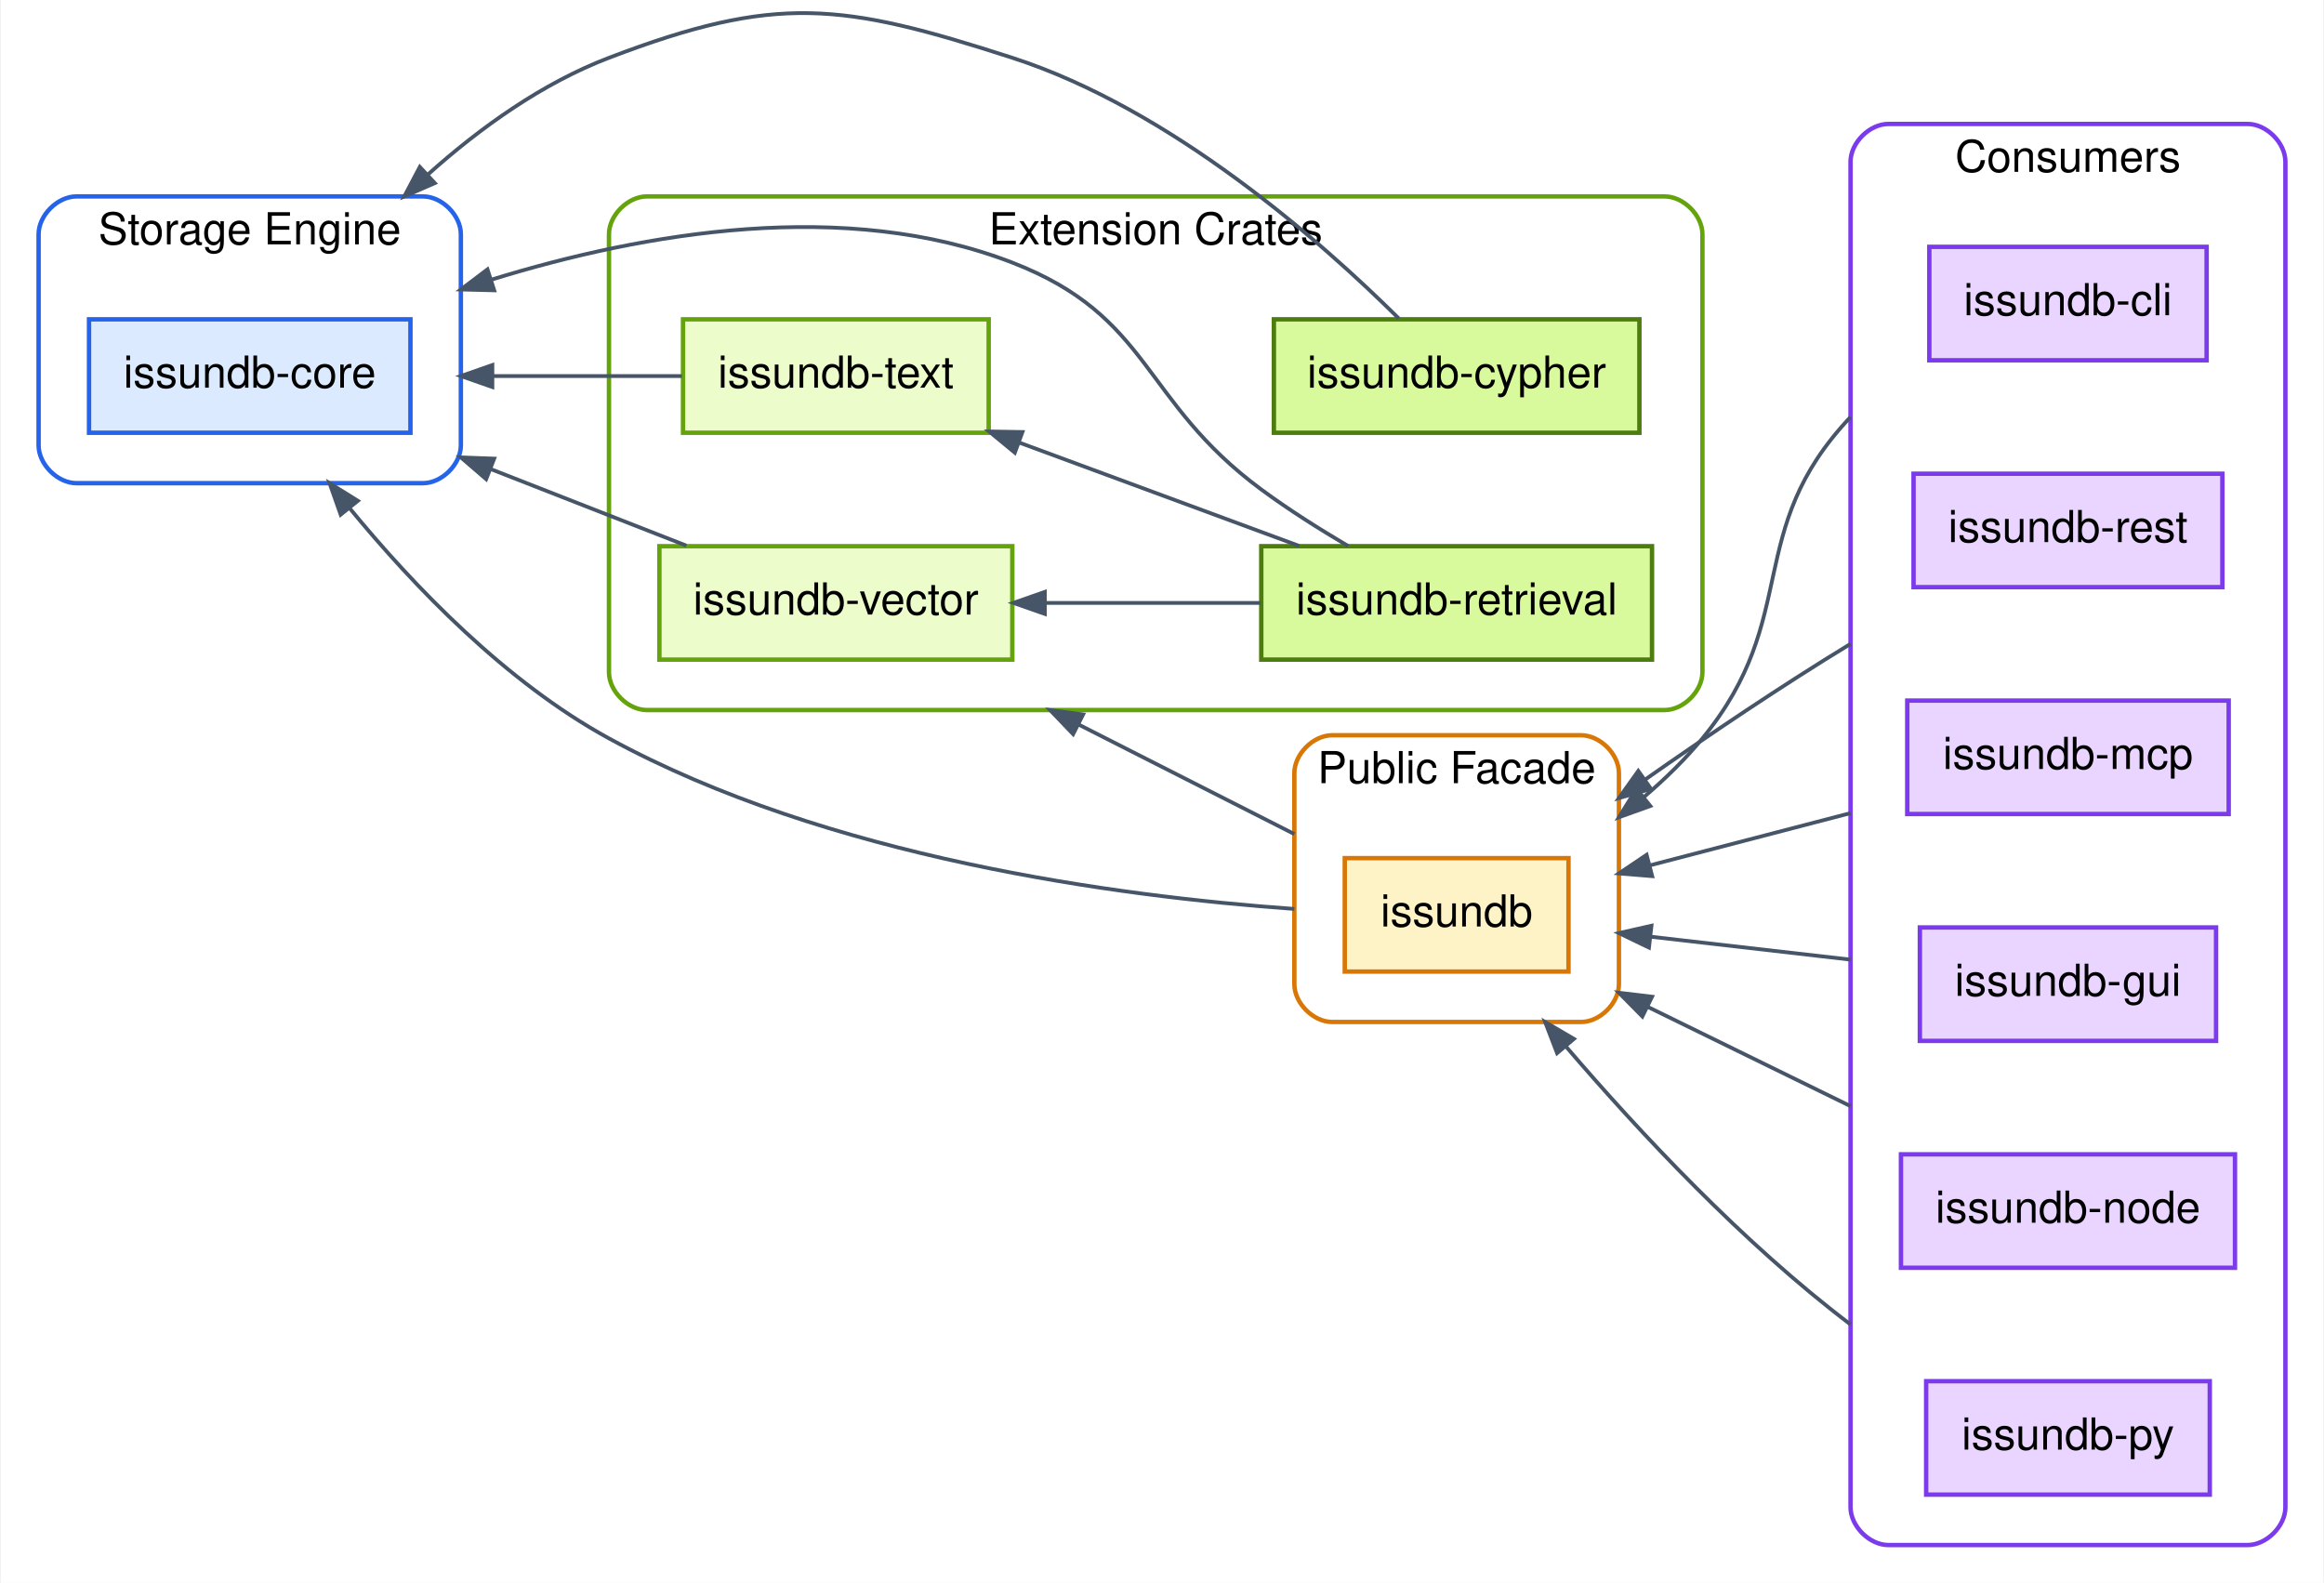
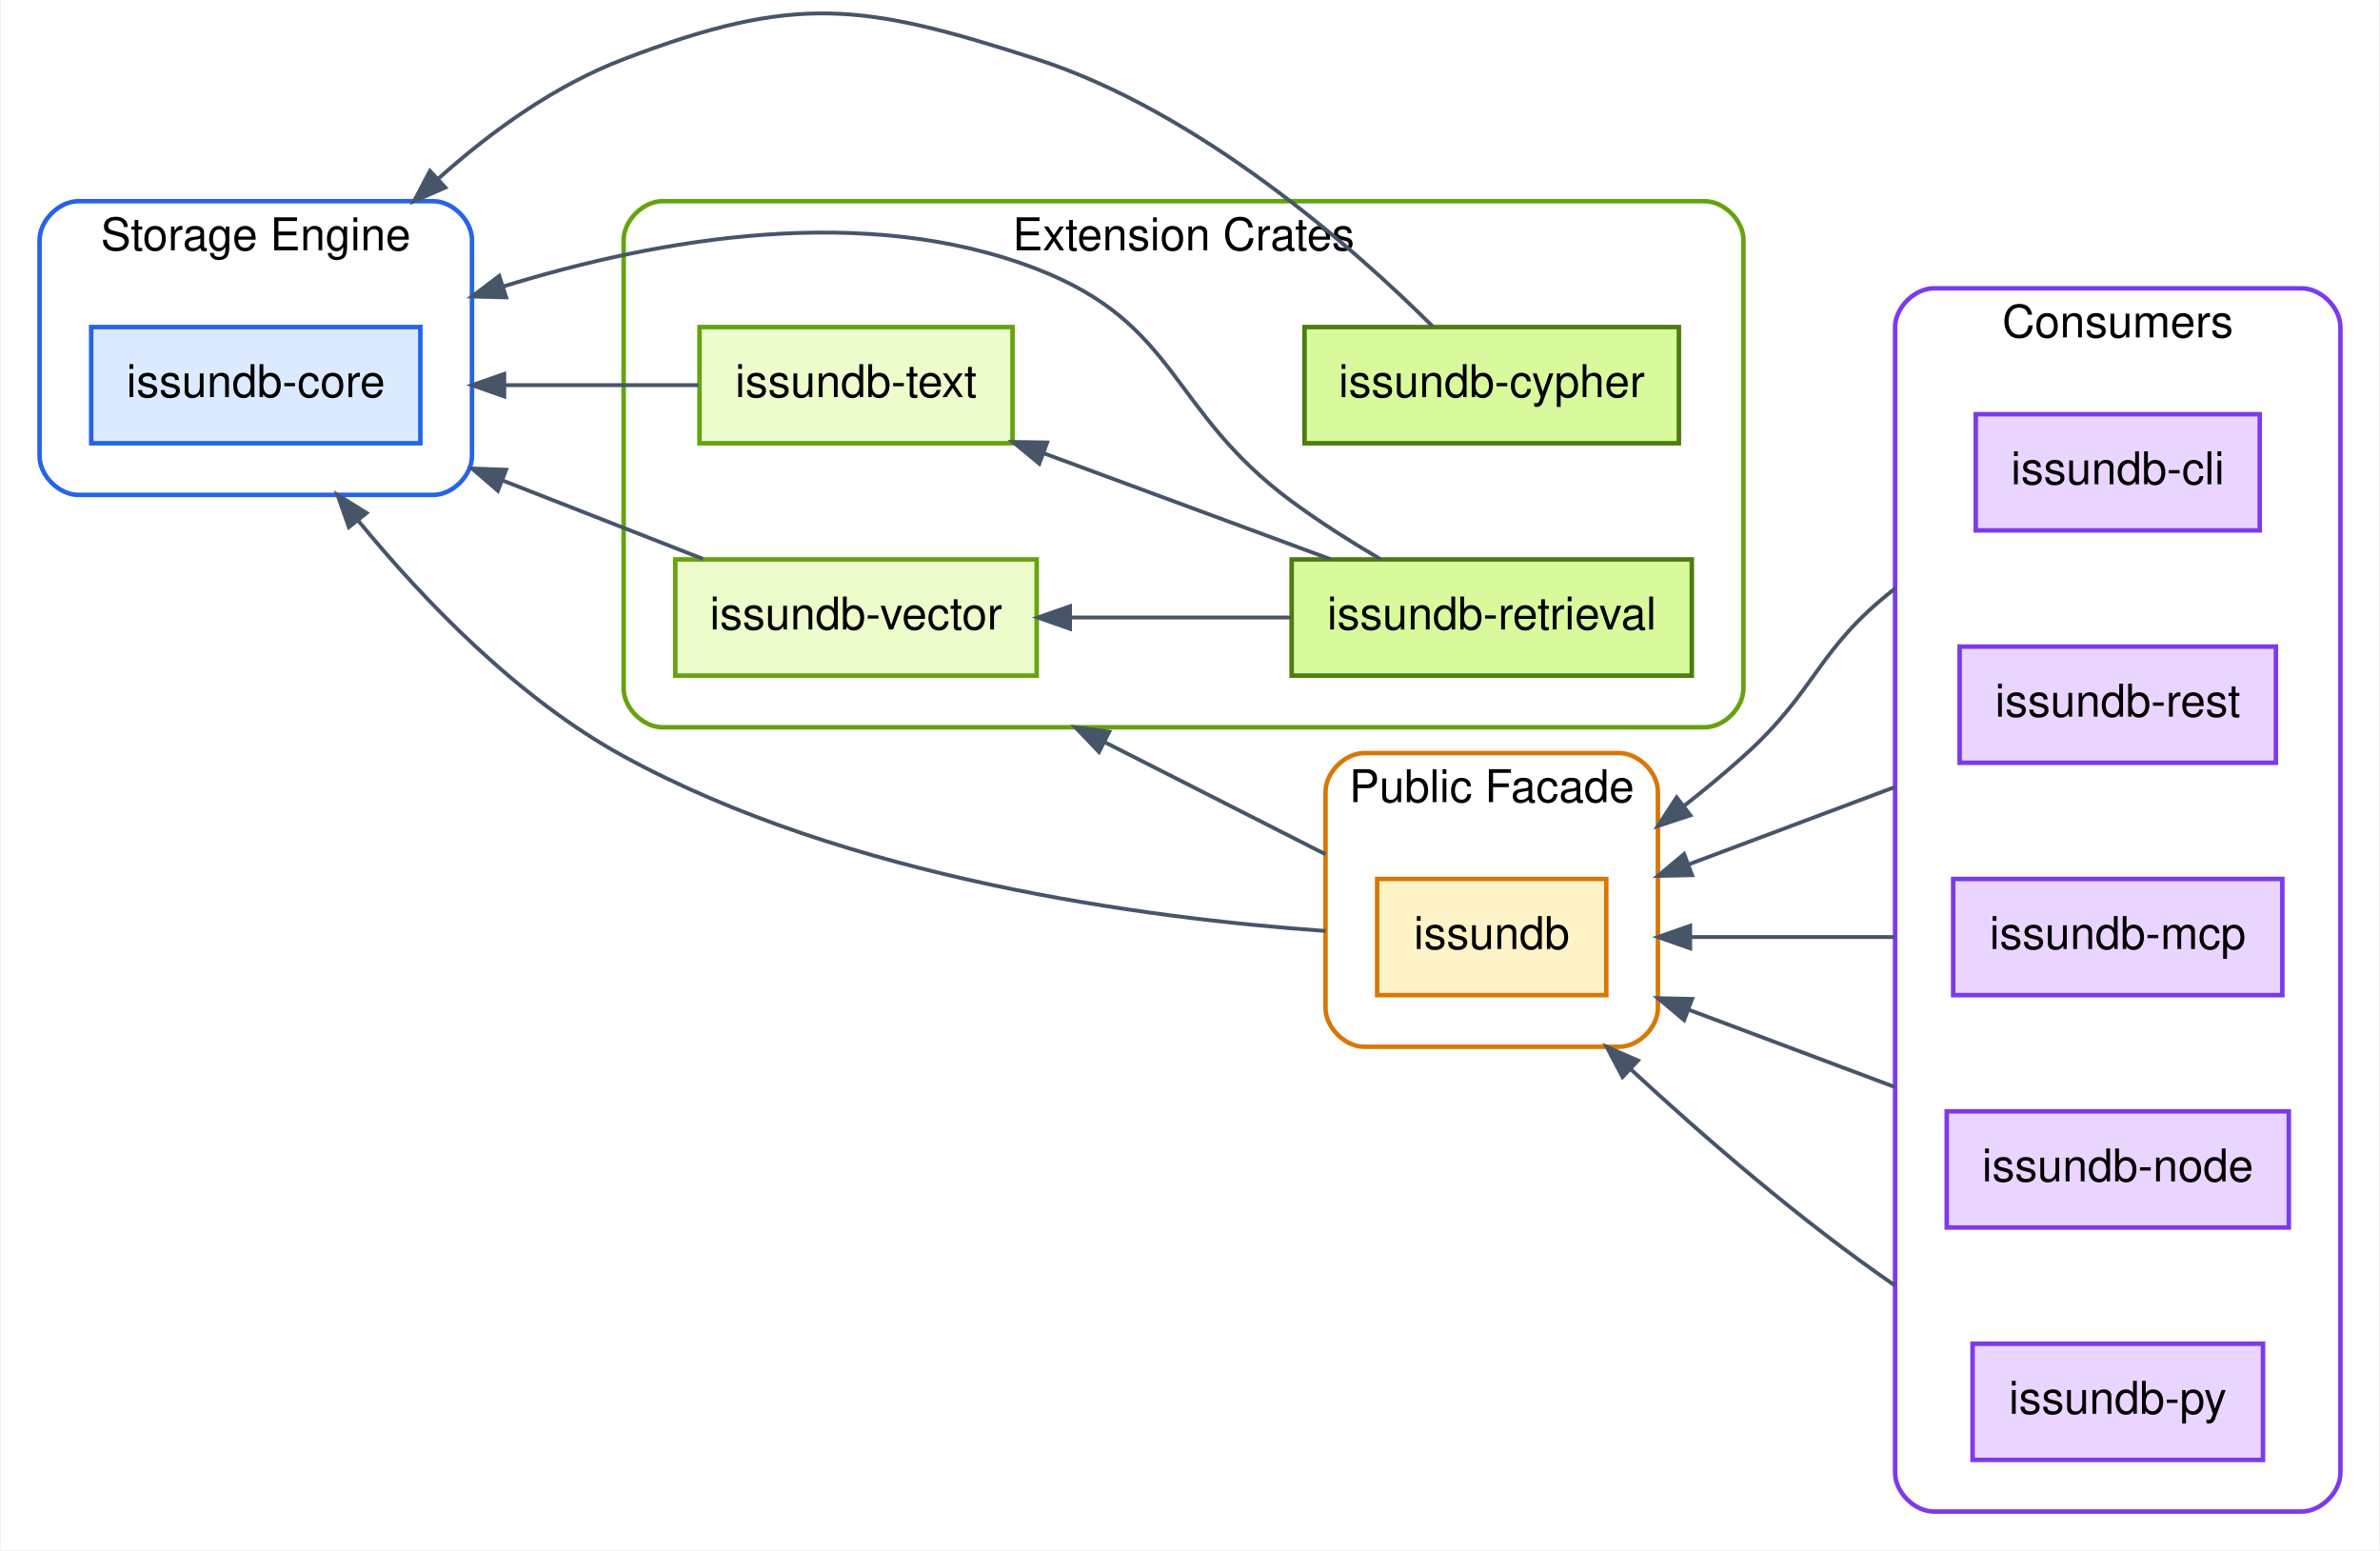
- <svg xmlns="http://www.w3.org/2000/svg" width="737pt" height="502pt" viewBox="0.00 0.00 737.00 502.34">
-   <g id="graph0" class="graph" transform="scale(1 1) rotate(0) translate(4 498.34)">
-     <polygon fill="white" stroke="transparent" points="-4,4 -4,-498.34 733,-498.34 733,4 -4,4" />
+ <svg xmlns="http://www.w3.org/2000/svg" width="737pt" height="480pt" viewBox="0.00 0.00 737.00 480.34">
+   <g id="graph0" class="graph" transform="scale(1 1) rotate(0) translate(4 476.34)">
+     <polygon fill="white" stroke="transparent" points="-4,4 -4,-476.34 733,-476.34 733,4 -4,4" />
    <g id="clust1" class="cluster">
-       <path fill="white" stroke="#2563eb" stroke-width="1.4" d="M20,-345C20,-345 130,-345 130,-345 136,-345 142,-351 142,-357 142,-357 142,-424 142,-424 142,-430 136,-436 130,-436 130,-436 20,-436 20,-436 14,-436 8,-430 8,-424 8,-424 8,-357 8,-357 8,-351 14,-345 20,-345" />
-       <text text-anchor="middle" x="75" y="-420.8" font-family="Helvetica,Arial,sans-serif" font-size="14.00">Storage Engine</text>
+       <path fill="white" stroke="#2563eb" stroke-width="1.4" d="M20,-323C20,-323 130,-323 130,-323 136,-323 142,-329 142,-335 142,-335 142,-402 142,-402 142,-408 136,-414 130,-414 130,-414 20,-414 20,-414 14,-414 8,-408 8,-402 8,-402 8,-335 8,-335 8,-329 14,-323 20,-323" />
+       <text text-anchor="middle" x="75" y="-398.8" font-family="Helvetica,Arial,sans-serif" font-size="14.00">Storage Engine</text>
    </g>
    <g id="clust2" class="cluster">
-       <path fill="white" stroke="#65a30d" stroke-width="1.4" d="M201,-273C201,-273 524,-273 524,-273 530,-273 536,-279 536,-285 536,-285 536,-424 536,-424 536,-430 530,-436 524,-436 524,-436 201,-436 201,-436 195,-436 189,-430 189,-424 189,-424 189,-285 189,-285 189,-279 195,-273 201,-273" />
-       <text text-anchor="middle" x="362.5" y="-420.8" font-family="Helvetica,Arial,sans-serif" font-size="14.00">Extension Crates</text>
+       <path fill="white" stroke="#65a30d" stroke-width="1.4" d="M201,-251C201,-251 524,-251 524,-251 530,-251 536,-257 536,-263 536,-263 536,-402 536,-402 536,-408 530,-414 524,-414 524,-414 201,-414 201,-414 195,-414 189,-408 189,-402 189,-402 189,-263 189,-263 189,-257 195,-251 201,-251" />
+       <text text-anchor="middle" x="362.5" y="-398.8" font-family="Helvetica,Arial,sans-serif" font-size="14.00">Extension Crates</text>
    </g>
    <g id="clust3" class="cluster">
-       <path fill="white" stroke="#d97706" stroke-width="1.4" d="M418.5,-174C418.5,-174 497.5,-174 497.5,-174 503.5,-174 509.5,-180 509.5,-186 509.5,-186 509.5,-253 509.5,-253 509.5,-259 503.5,-265 497.5,-265 497.5,-265 418.5,-265 418.5,-265 412.5,-265 406.5,-259 406.5,-253 406.5,-253 406.5,-186 406.5,-186 406.5,-180 412.5,-174 418.5,-174" />
-       <text text-anchor="middle" x="458" y="-249.8" font-family="Helvetica,Arial,sans-serif" font-size="14.00">Public Facade</text>
+       <path fill="white" stroke="#d97706" stroke-width="1.4" d="M418.5,-152C418.5,-152 497.5,-152 497.5,-152 503.5,-152 509.5,-158 509.5,-164 509.5,-164 509.5,-231 509.5,-231 509.5,-237 503.5,-243 497.5,-243 497.5,-243 418.5,-243 418.5,-243 412.5,-243 406.5,-237 406.5,-231 406.5,-231 406.5,-164 406.5,-164 406.5,-158 412.5,-152 418.5,-152" />
+       <text text-anchor="middle" x="458" y="-227.8" font-family="Helvetica,Arial,sans-serif" font-size="14.00">Public Facade</text>
    </g>
    <g id="clust4" class="cluster">
-       <path fill="white" stroke="#7c3aed" stroke-width="1.4" d="M595,-8C595,-8 709,-8 709,-8 715,-8 721,-14 721,-20 721,-20 721,-447 721,-447 721,-453 715,-459 709,-459 709,-459 595,-459 595,-459 589,-459 583,-453 583,-447 583,-447 583,-20 583,-20 583,-14 589,-8 595,-8" />
-       <text text-anchor="middle" x="652" y="-443.8" font-family="Helvetica,Arial,sans-serif" font-size="14.00">Consumers</text>
+       <path fill="white" stroke="#7c3aed" stroke-width="1.4" d="M595,-8C595,-8 709,-8 709,-8 715,-8 721,-14 721,-20 721,-20 721,-375 721,-375 721,-381 715,-387 709,-387 709,-387 595,-387 595,-387 589,-387 583,-381 583,-375 583,-375 583,-20 583,-20 583,-14 589,-8 595,-8" />
+       <text text-anchor="middle" x="652" y="-371.8" font-family="Helvetica,Arial,sans-serif" font-size="14.00">Consumers</text>
    </g>
    <g id="node1" class="node">
-       <polygon fill="#dbeafe" stroke="#2563eb" stroke-width="1.4" points="126,-397 24,-397 24,-361 126,-361 126,-397" />
-       <text text-anchor="middle" x="75" y="-375.3" font-family="Helvetica,Arial,sans-serif" font-size="14.00">issundb-core</text>
+       <polygon fill="#dbeafe" stroke="#2563eb" stroke-width="1.4" points="126,-375 24,-375 24,-339 126,-339 126,-375" />
+       <text text-anchor="middle" x="75" y="-353.3" font-family="Helvetica,Arial,sans-serif" font-size="14.00">issundb-core</text>
    </g>
    <g id="node2" class="node">
-       <polygon fill="#ecfccb" stroke="#65a30d" stroke-width="1.4" points="317,-325 205,-325 205,-289 317,-289 317,-325" />
-       <text text-anchor="middle" x="261" y="-303.3" font-family="Helvetica,Arial,sans-serif" font-size="14.00">issundb-vector</text>
+       <polygon fill="#ecfccb" stroke="#65a30d" stroke-width="1.4" points="317,-303 205,-303 205,-267 317,-267 317,-303" />
+       <text text-anchor="middle" x="261" y="-281.3" font-family="Helvetica,Arial,sans-serif" font-size="14.00">issundb-vector</text>
    </g>
    <g id="edge1" class="edge">
-       <path fill="none" stroke="#475569" stroke-width="1.2" d="M213.57,-325.17C194.77,-332.53 172.57,-341.21 151.55,-349.44" />
-       <polygon fill="#475569" stroke="#475569" stroke-width="1.2" points="150.03,-346.27 142,-353.18 152.58,-352.79 150.03,-346.27" />
+       <path fill="none" stroke="#475569" stroke-width="1.2" d="M213.57,-303.17C194.77,-310.53 172.57,-319.21 151.55,-327.44" />
+       <polygon fill="#475569" stroke="#475569" stroke-width="1.2" points="150.03,-324.27 142,-331.18 152.58,-330.79 150.03,-324.27" />
    </g>
    <g id="node3" class="node">
-       <polygon fill="#ecfccb" stroke="#65a30d" stroke-width="1.4" points="309.5,-397 212.5,-397 212.5,-361 309.5,-361 309.5,-397" />
-       <text text-anchor="middle" x="261" y="-375.3" font-family="Helvetica,Arial,sans-serif" font-size="14.00">issundb-text</text>
+       <polygon fill="#ecfccb" stroke="#65a30d" stroke-width="1.4" points="309.5,-375 212.5,-375 212.5,-339 309.5,-339 309.5,-375" />
+       <text text-anchor="middle" x="261" y="-353.3" font-family="Helvetica,Arial,sans-serif" font-size="14.00">issundb-text</text>
    </g>
    <g id="edge2" class="edge">
-       <path fill="none" stroke="#475569" stroke-width="1.2" d="M212.14,-379C193.83,-379 172.48,-379 152.18,-379" />
-       <polygon fill="#475569" stroke="#475569" stroke-width="1.2" points="152,-375.5 142,-379 152,-382.5 152,-375.5" />
+       <path fill="none" stroke="#475569" stroke-width="1.2" d="M212.14,-357C193.83,-357 172.48,-357 152.18,-357" />
+       <polygon fill="#475569" stroke="#475569" stroke-width="1.2" points="152,-353.5 142,-357 152,-360.5 152,-353.5" />
    </g>
    <g id="node4" class="node">
-       <polygon fill="#d9f99d" stroke="#4d7c0f" stroke-width="1.4" points="520,-325 396,-325 396,-289 520,-289 520,-325" />
-       <text text-anchor="middle" x="458" y="-303.3" font-family="Helvetica,Arial,sans-serif" font-size="14.00">issundb-retrieval</text>
+       <polygon fill="#d9f99d" stroke="#4d7c0f" stroke-width="1.4" points="520,-303 396,-303 396,-267 520,-267 520,-303" />
+       <text text-anchor="middle" x="458" y="-281.3" font-family="Helvetica,Arial,sans-serif" font-size="14.00">issundb-retrieval</text>
    </g>
    <g id="edge3" class="edge">
-       <path fill="none" stroke="#475569" stroke-width="1.2" d="M423.6,-325.04C414.41,-330.45 404.61,-336.64 396,-343 357.79,-371.22 361.3,-397.84 317,-415 264.07,-435.5 200.41,-424.62 151.82,-409.62" />
-       <polygon fill="#475569" stroke="#475569" stroke-width="1.2" points="152.59,-406.2 142,-406.47 150.45,-412.86 152.59,-406.2" />
+       <path fill="none" stroke="#475569" stroke-width="1.2" d="M423.6,-303.04C414.41,-308.45 404.61,-314.64 396,-321 357.79,-349.22 361.3,-375.84 317,-393 264.07,-413.5 200.41,-402.62 151.82,-387.62" />
+       <polygon fill="#475569" stroke="#475569" stroke-width="1.2" points="152.59,-384.2 142,-384.47 150.45,-390.86 152.59,-384.2" />
    </g>
    <g id="edge4" class="edge">
-       <path fill="none" stroke="#475569" stroke-width="1.2" d="M395.84,-307C374.14,-307 349.64,-307 327.6,-307" />
-       <polygon fill="#475569" stroke="#475569" stroke-width="1.2" points="327.32,-303.5 317.32,-307 327.32,-310.5 327.32,-303.5" />
+       <path fill="none" stroke="#475569" stroke-width="1.2" d="M395.84,-285C374.14,-285 349.64,-285 327.6,-285" />
+       <polygon fill="#475569" stroke="#475569" stroke-width="1.2" points="327.32,-281.5 317.32,-285 327.32,-288.5 327.32,-281.5" />
    </g>
    <g id="edge5" class="edge">
-       <path fill="none" stroke="#475569" stroke-width="1.2" d="M408.04,-325.08C381.1,-335.02 347.51,-347.43 319.34,-357.83" />
-       <polygon fill="#475569" stroke="#475569" stroke-width="1.2" points="317.8,-354.67 309.63,-361.41 320.22,-361.23 317.8,-354.67" />
+       <path fill="none" stroke="#475569" stroke-width="1.2" d="M408.04,-303.08C381.1,-313.02 347.51,-325.43 319.34,-335.83" />
+       <polygon fill="#475569" stroke="#475569" stroke-width="1.2" points="317.8,-332.67 309.63,-339.41 320.22,-339.23 317.8,-332.67" />
    </g>
    <g id="node5" class="node">
-       <polygon fill="#d9f99d" stroke="#4d7c0f" stroke-width="1.4" points="516,-397 400,-397 400,-361 516,-361 516,-397" />
-       <text text-anchor="middle" x="458" y="-375.3" font-family="Helvetica,Arial,sans-serif" font-size="14.00">issundb-cypher</text>
+       <polygon fill="#d9f99d" stroke="#4d7c0f" stroke-width="1.4" points="516,-375 400,-375 400,-339 516,-339 516,-375" />
+       <text text-anchor="middle" x="458" y="-353.3" font-family="Helvetica,Arial,sans-serif" font-size="14.00">issundb-cypher</text>
    </g>
    <g id="edge6" class="edge">
-       <path fill="none" stroke="#475569" stroke-width="1.2" d="M439.65,-397.26C415.08,-421.65 367.48,-463.69 317,-480 262.87,-497.49 242.15,-500.29 189,-480 167.94,-471.96 148.32,-457.99 131.54,-442.96" />
-       <polygon fill="#475569" stroke="#475569" stroke-width="1.2" points="133.74,-440.23 124.03,-436 128.98,-445.37 133.74,-440.23" />
+       <path fill="none" stroke="#475569" stroke-width="1.2" d="M439.65,-375.26C415.08,-399.65 367.48,-441.69 317,-458 262.87,-475.49 242.15,-478.29 189,-458 167.94,-449.96 148.32,-435.99 131.54,-420.96" />
+       <polygon fill="#475569" stroke="#475569" stroke-width="1.2" points="133.74,-418.23 124.03,-414 128.98,-423.37 133.74,-418.23" />
    </g>
    <g id="node6" class="node">
-       <polygon fill="#fef3c7" stroke="#d97706" stroke-width="1.4" points="493.5,-226 422.5,-226 422.5,-190 493.5,-190 493.5,-226" />
-       <text text-anchor="middle" x="458" y="-204.3" font-family="Helvetica,Arial,sans-serif" font-size="14.00">issundb</text>
+       <polygon fill="#fef3c7" stroke="#d97706" stroke-width="1.4" points="493.5,-204 422.5,-204 422.5,-168 493.5,-168 493.5,-204" />
+       <text text-anchor="middle" x="458" y="-182.3" font-family="Helvetica,Arial,sans-serif" font-size="14.00">issundb</text>
    </g>
    <g id="edge7" class="edge">
-       <path fill="none" stroke="#475569" stroke-width="1.2" d="M406.5,-209.88C350.27,-213.86 258.2,-226.19 189,-264 156.39,-281.82 127.22,-312.08 106.68,-337.09" />
-       <polygon fill="#475569" stroke="#475569" stroke-width="1.2" points="103.86,-335.01 100.33,-345 109.32,-339.4 103.86,-335.01" />
+       <path fill="none" stroke="#475569" stroke-width="1.2" d="M406.5,-187.88C350.27,-191.86 258.2,-204.19 189,-242 156.39,-259.82 127.22,-290.08 106.68,-315.09" />
+       <polygon fill="#475569" stroke="#475569" stroke-width="1.2" points="103.86,-313.01 100.33,-323 109.32,-317.4 103.86,-313.01" />
    </g>
    <g id="edge8" class="edge">
-       <path fill="none" stroke="#475569" stroke-width="1.2" d="M406.5,-233.64C385.6,-244.25 360.9,-256.79 337.89,-268.47" />
-       <polygon fill="#475569" stroke="#475569" stroke-width="1.2" points="336.3,-265.35 328.97,-273 339.47,-271.6 336.3,-265.35" />
+       <path fill="none" stroke="#475569" stroke-width="1.2" d="M406.5,-211.64C385.6,-222.25 360.9,-234.79 337.89,-246.47" />
+       <polygon fill="#475569" stroke="#475569" stroke-width="1.2" points="336.3,-243.35 328.97,-251 339.47,-249.6 336.3,-243.35" />
    </g>
    <g id="node7" class="node">
-       <polygon fill="#e9d5ff" stroke="#7c3aed" stroke-width="1.4" points="696,-420 608,-420 608,-384 696,-384 696,-420" />
-       <text text-anchor="middle" x="652" y="-398.3" font-family="Helvetica,Arial,sans-serif" font-size="14.00">issundb-cli</text>
+       <polygon fill="#e9d5ff" stroke="#7c3aed" stroke-width="1.4" points="696,-348 608,-348 608,-312 696,-312 696,-348" />
+       <text text-anchor="middle" x="652" y="-326.3" font-family="Helvetica,Arial,sans-serif" font-size="14.00">issundb-cli</text>
    </g>
    <g id="edge9" class="edge">
-       <path fill="none" stroke="#475569" stroke-width="1.2" d="M583,-366C548.69,-329.75 567.65,-302.59 536,-264 530.58,-257.4 524.22,-251.18 517.5,-245.45" />
-       <polygon fill="#475569" stroke="#475569" stroke-width="1.2" points="519.47,-242.55 509.5,-238.97 515.07,-247.99 519.47,-242.55" />
+       <path fill="none" stroke="#475569" stroke-width="1.2" d="M583,-294C558.42,-274.87 559.17,-262.83 536,-242 530.21,-236.8 523.95,-231.62 517.59,-226.62" />
+       <polygon fill="#475569" stroke="#475569" stroke-width="1.2" points="519.56,-223.72 509.5,-220.41 515.3,-229.28 519.56,-223.72" />
    </g>
    <g id="node8" class="node">
-       <polygon fill="#e9d5ff" stroke="#7c3aed" stroke-width="1.4" points="701,-348 603,-348 603,-312 701,-312 701,-348" />
-       <text text-anchor="middle" x="652" y="-326.3" font-family="Helvetica,Arial,sans-serif" font-size="14.00">issundb-rest</text>
+       <polygon fill="#e9d5ff" stroke="#7c3aed" stroke-width="1.4" points="701,-276 603,-276 603,-240 701,-240 701,-276" />
+       <text text-anchor="middle" x="652" y="-254.3" font-family="Helvetica,Arial,sans-serif" font-size="14.00">issundb-rest</text>
    </g>
    <g id="edge10" class="edge">
-       <path fill="none" stroke="#475569" stroke-width="1.2" d="M583,-294C561.21,-280.74 538.05,-265.12 517.73,-250.87" />
-       <polygon fill="#475569" stroke="#475569" stroke-width="1.2" points="519.69,-247.96 509.5,-245.06 515.65,-253.68 519.69,-247.96" />
+       <path fill="none" stroke="#475569" stroke-width="1.2" d="M583,-232.5C562.18,-224.69 539.44,-216.16 519.17,-208.57" />
+       <polygon fill="#475569" stroke="#475569" stroke-width="1.2" points="520.09,-205.17 509.5,-204.94 517.63,-211.73 520.09,-205.17" />
    </g>
    <g id="node9" class="node">
-       <polygon fill="#e9d5ff" stroke="#7c3aed" stroke-width="1.4" points="703,-276 601,-276 601,-240 703,-240 703,-276" />
-       <text text-anchor="middle" x="652" y="-254.3" font-family="Helvetica,Arial,sans-serif" font-size="14.00">issundb-mcp</text>
+       <polygon fill="#e9d5ff" stroke="#7c3aed" stroke-width="1.4" points="703,-204 601,-204 601,-168 703,-168 703,-204" />
+       <text text-anchor="middle" x="652" y="-182.3" font-family="Helvetica,Arial,sans-serif" font-size="14.00">issundb-mcp</text>
    </g>
    <g id="edge11" class="edge">
-       <path fill="none" stroke="#475569" stroke-width="1.2" d="M583,-240.29C562.22,-234.88 539.52,-228.97 519.29,-223.7" />
-       <polygon fill="#475569" stroke="#475569" stroke-width="1.2" points="520.06,-220.28 509.5,-221.15 518.29,-227.06 520.06,-220.28" />
+       <path fill="none" stroke="#475569" stroke-width="1.2" d="M583,-186C562.34,-186 539.78,-186 519.63,-186" />
+       <polygon fill="#475569" stroke="#475569" stroke-width="1.2" points="519.5,-182.5 509.5,-186 519.5,-189.5 519.5,-182.5" />
    </g>
    <g id="node10" class="node">
-       <polygon fill="#e9d5ff" stroke="#7c3aed" stroke-width="1.4" points="699,-204 605,-204 605,-168 699,-168 699,-204" />
-       <text text-anchor="middle" x="652" y="-182.3" font-family="Helvetica,Arial,sans-serif" font-size="14.00">issundb-gui</text>
-     </g>
-     <g id="edge12" class="edge">
-       <path fill="none" stroke="#475569" stroke-width="1.2" d="M583,-193.79C562.39,-196.15 539.88,-198.73 519.77,-201.04" />
-       <polygon fill="#475569" stroke="#475569" stroke-width="1.2" points="519.04,-197.6 509.5,-202.21 519.83,-204.55 519.04,-197.6" />
-     </g>
-     <g id="node11" class="node">
      <polygon fill="#e9d5ff" stroke="#7c3aed" stroke-width="1.4" points="705,-132 599,-132 599,-96 705,-96 705,-132" />
      <text text-anchor="middle" x="652" y="-110.3" font-family="Helvetica,Arial,sans-serif" font-size="14.00">issundb-node</text>
    </g>
-     <g id="edge13" class="edge">
-       <path fill="none" stroke="#475569" stroke-width="1.2" d="M583,-147.29C561.97,-157.59 538.96,-168.85 518.54,-178.85" />
-       <polygon fill="#475569" stroke="#475569" stroke-width="1.2" points="516.94,-175.74 509.5,-183.28 520.02,-182.02 516.94,-175.74" />
+     <g id="edge12" class="edge">
+       <path fill="none" stroke="#475569" stroke-width="1.2" d="M583,-139.5C562.18,-147.31 539.44,-155.84 519.17,-163.43" />
+       <polygon fill="#475569" stroke="#475569" stroke-width="1.2" points="517.63,-160.27 509.5,-167.06 520.09,-166.83 517.63,-160.27" />
    </g>
-     <g id="node12" class="node">
+     <g id="node11" class="node">
      <polygon fill="#e9d5ff" stroke="#7c3aed" stroke-width="1.4" points="697,-60 607,-60 607,-24 697,-24 697,-60" />
      <text text-anchor="middle" x="652" y="-38.3" font-family="Helvetica,Arial,sans-serif" font-size="14.00">issundb-py</text>
    </g>
-     <g id="edge14" class="edge">
-       <path fill="none" stroke="#475569" stroke-width="1.2" d="M583,-78C549.09,-103.67 516.13,-138.87 492.73,-166.17" />
-       <polygon fill="#475569" stroke="#475569" stroke-width="1.2" points="489.88,-164.11 486.08,-174 495.22,-168.64 489.88,-164.11" />
+     <g id="edge13" class="edge">
+       <path fill="none" stroke="#475569" stroke-width="1.2" d="M583,-78C554.05,-97.88 524.29,-123.59 501.18,-144.94" />
+       <polygon fill="#475569" stroke="#475569" stroke-width="1.2" points="498.54,-142.62 493.61,-152 503.31,-147.74 498.54,-142.62" />
    </g>
  </g>
</svg>
